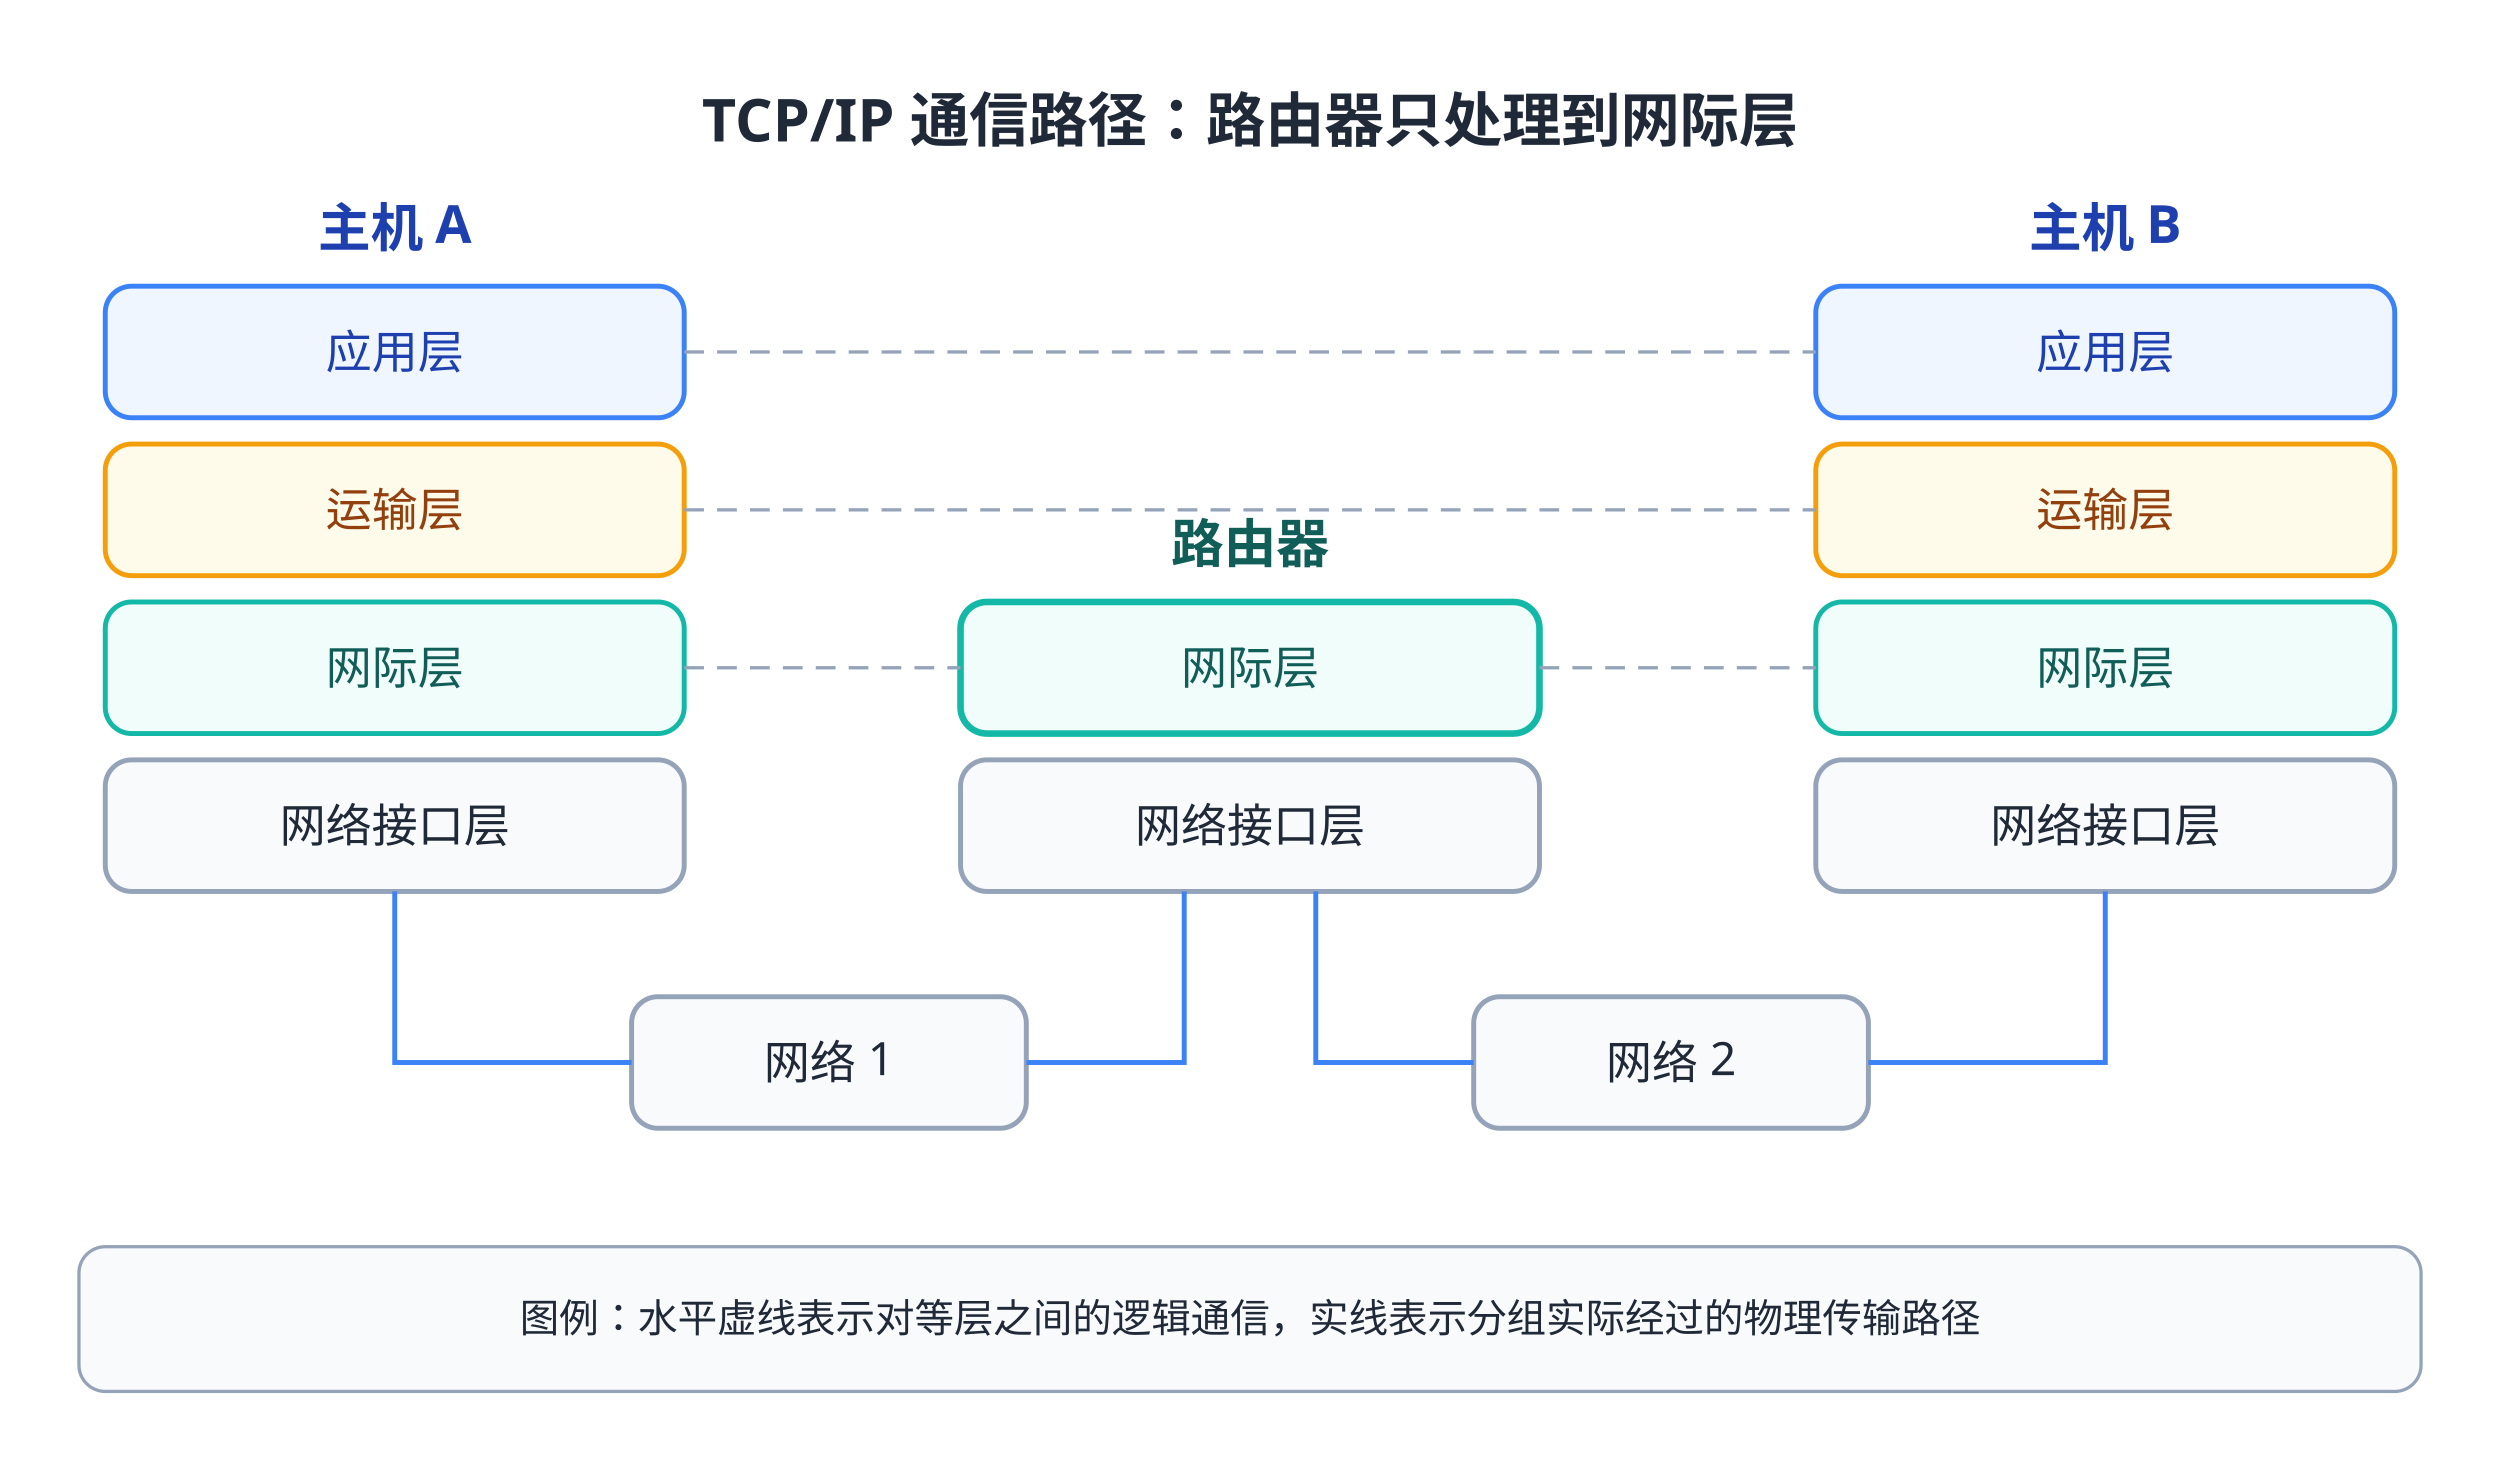
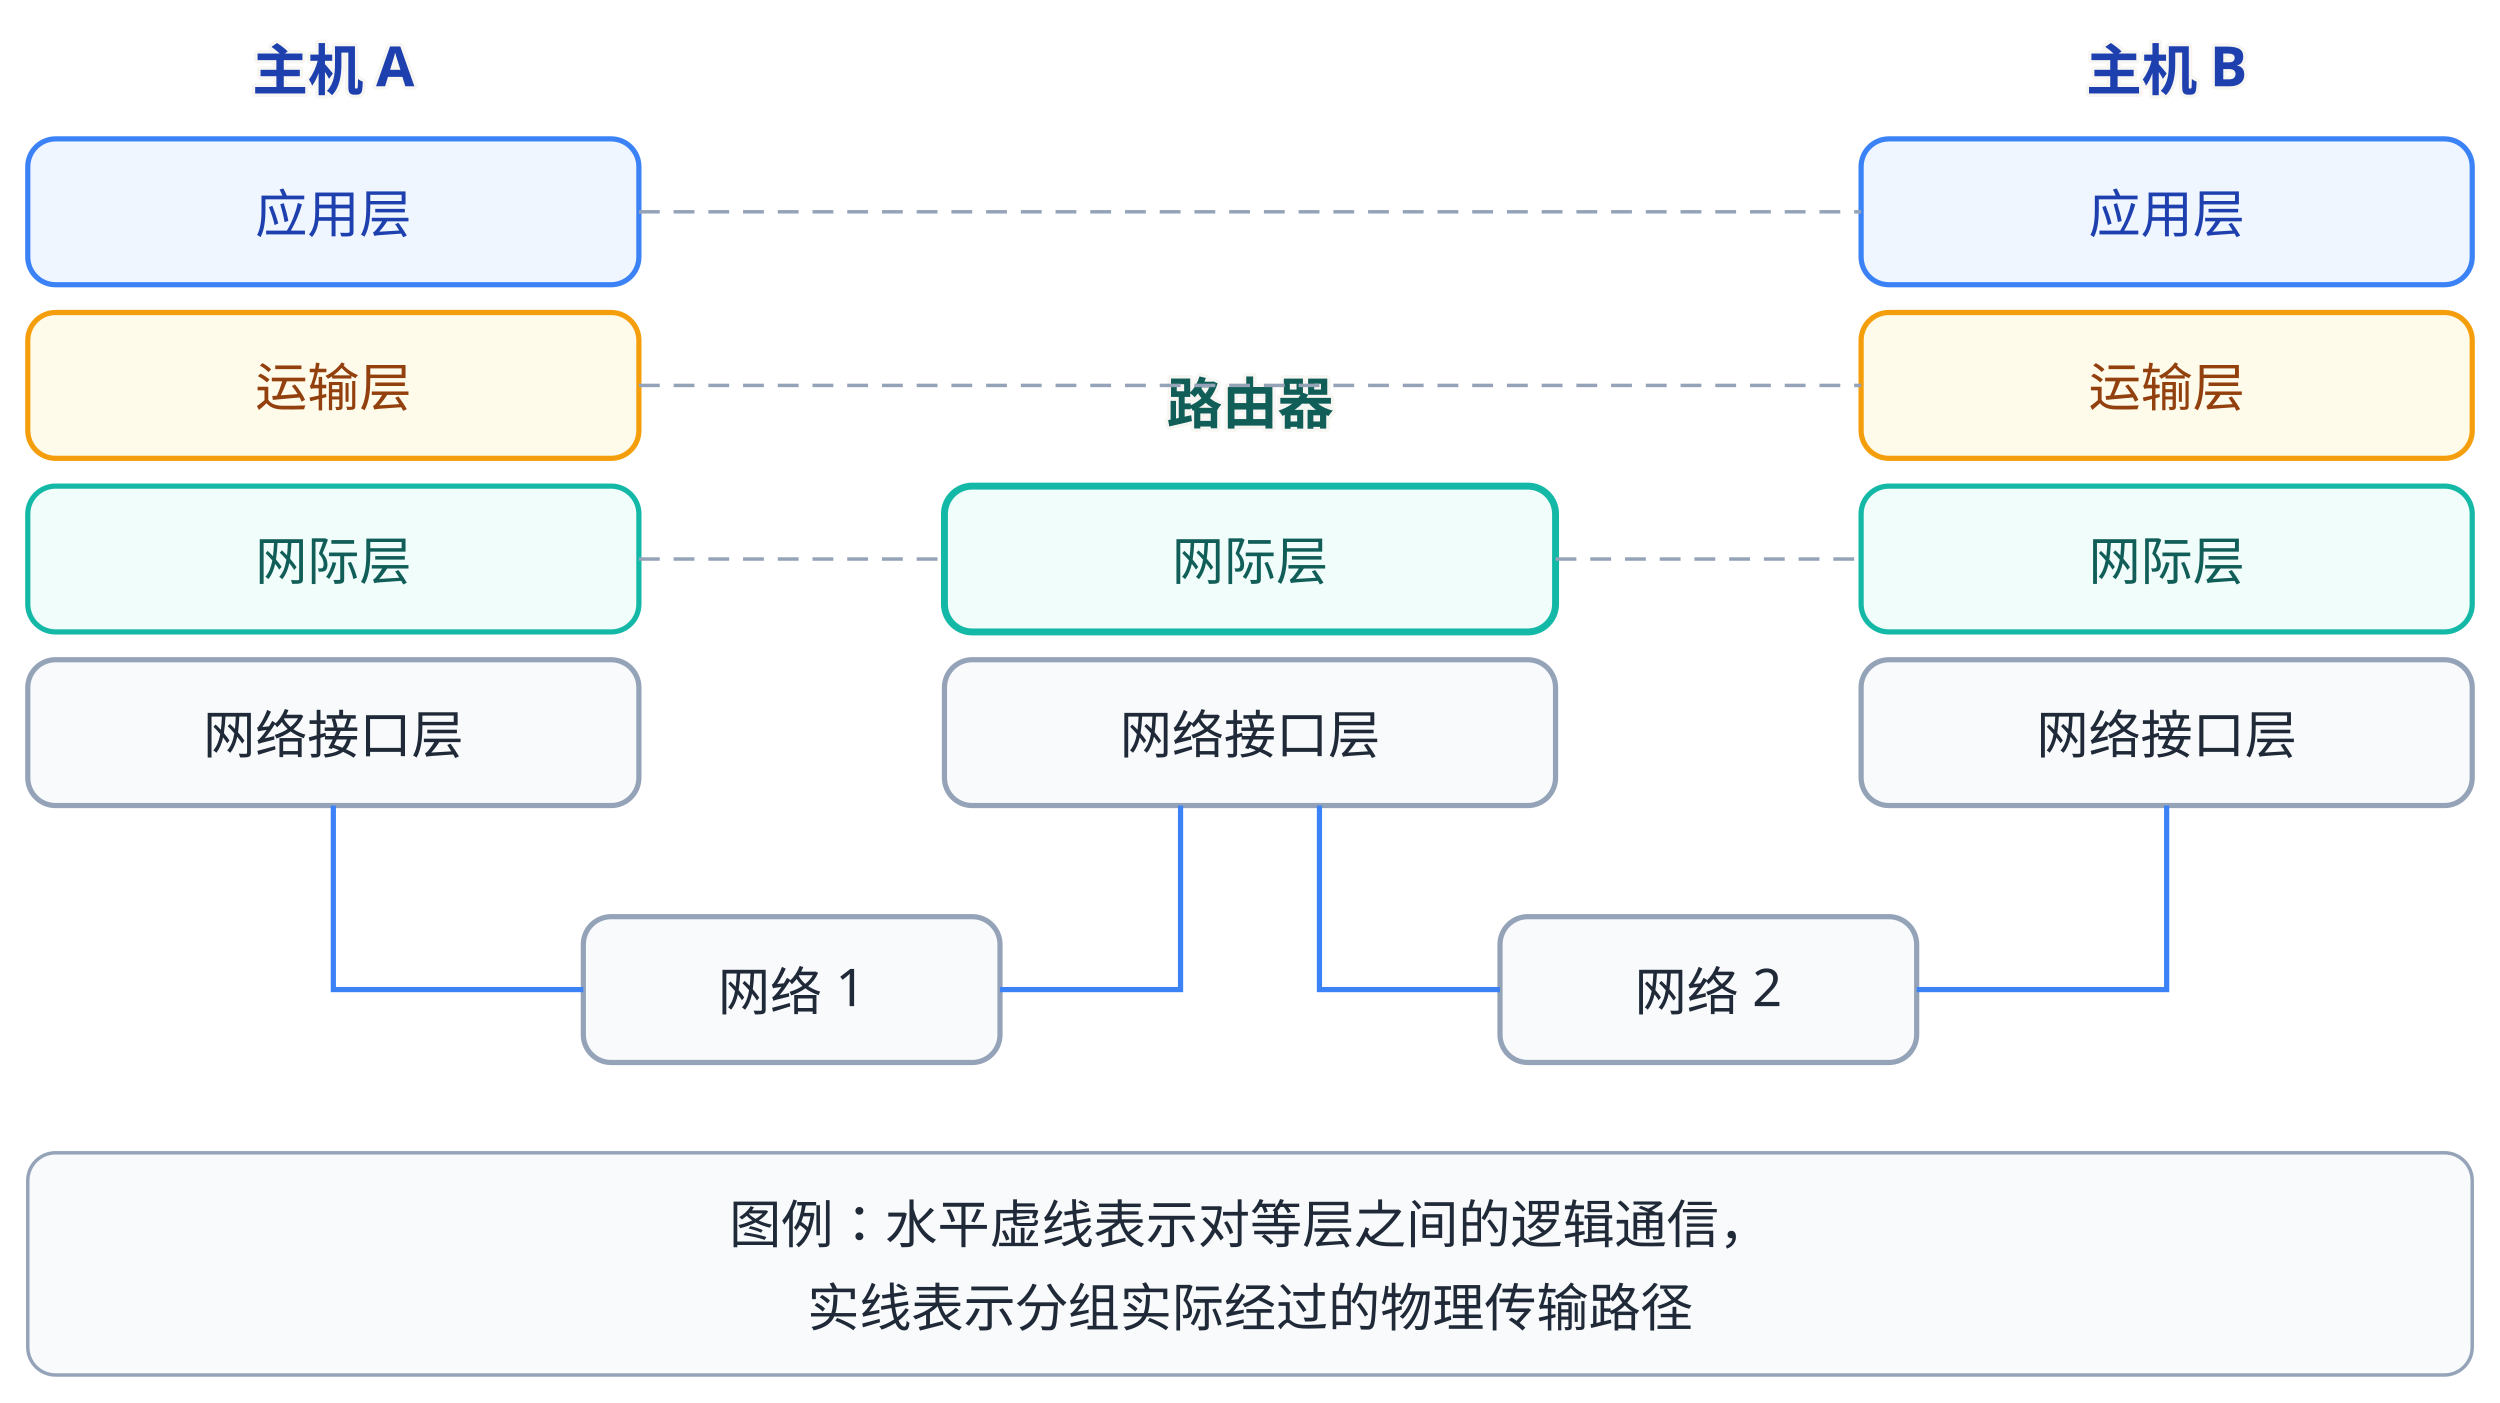
- <svg xmlns="http://www.w3.org/2000/svg" viewBox="0 1 760 447" width="760" height="447" role="img">
+ <svg xmlns="http://www.w3.org/2000/svg" viewBox="0 0 720 404" width="720" height="404" role="img">
  <g font-family="'PingFang SC','Noto Sans SC','Microsoft YaHei',system-ui,sans-serif">
-     <text x="380" y="44" text-anchor="middle" font-size="18" font-weight="600" fill="#1f2937">TCP/IP 通信路径：路由器只处理到网际层</text>
-     <text x="120" y="76" text-anchor="middle" font-size="16" font-weight="600" fill="#1e40af">主机 A</text>
-     <text x="380" y="172" text-anchor="middle" font-size="16" font-weight="600" fill="#115e59">路由器</text>
-     <text x="640" y="76" text-anchor="middle" font-size="16" font-weight="600" fill="#1e40af">主机 B</text>
-     <rect x="32" y="88" width="176" height="40" rx="8" fill="#eff6ff" stroke="#3b82f6" stroke-width="1.5" />
-     <rect x="32" y="136" width="176" height="40" rx="8" fill="#fffbeb" stroke="#f59e0b" stroke-width="1.5" />
-     <rect x="32" y="184" width="176" height="40" rx="8" fill="#f0fdfa" stroke="#14b8a6" stroke-width="1.5" />
-     <rect x="32" y="232" width="176" height="40" rx="8" fill="#f8fafc" stroke="#94a3b8" stroke-width="1.5" />
-     <g text-anchor="middle" font-size="14" font-weight="400">
-       <text x="120" y="113" fill="#1e40af">应用层</text>
-       <text x="120" y="161" fill="#92400e">运输层</text>
-       <text x="120" y="209" fill="#115e59">网际层</text>
-       <text x="120" y="257" fill="#1f2937">网络接口层</text>
+     <text x="96" y="26" text-anchor="middle" font-size="16" font-weight="600" fill="#1e40af" paint-order="stroke" stroke="#f7f6f2" stroke-width="2" stroke-linejoin="round">主机 A</text>
+     <text x="360" y="122" text-anchor="middle" font-size="16" font-weight="600" fill="#115e59" paint-order="stroke" stroke="#f7f6f2" stroke-width="2" stroke-linejoin="round">路由器</text>
+     <text x="624" y="26" text-anchor="middle" font-size="16" font-weight="600" fill="#1e40af" paint-order="stroke" stroke="#f7f6f2" stroke-width="2" stroke-linejoin="round">主机 B</text>
+     <rect x="8" y="40" width="176" height="42" rx="8" fill="#eff6ff" stroke="#3b82f6" stroke-width="1.5" />
+     <rect x="8" y="90" width="176" height="42" rx="8" fill="#fffbeb" stroke="#f59e0b" stroke-width="1.5" />
+     <rect x="8" y="140" width="176" height="42" rx="8" fill="#f0fdfa" stroke="#14b8a6" stroke-width="1.5" />
+     <rect x="8" y="190" width="176" height="42" rx="8" fill="#f8fafc" stroke="#94a3b8" stroke-width="1.5" />
+     <g text-anchor="middle" font-size="15" font-weight="400">
+       <text x="96" y="67" fill="#1e40af">应用层</text>
+       <text x="96" y="117" fill="#92400e">运输层</text>
+       <text x="96" y="167" fill="#115e59">网际层</text>
+       <text x="96" y="217" fill="#1f2937">网络接口层</text>
    </g>
-     <rect x="292" y="184" width="176" height="40" rx="8" fill="#f0fdfa" stroke="#14b8a6" stroke-width="2" />
-     <rect x="292" y="232" width="176" height="40" rx="8" fill="#f8fafc" stroke="#94a3b8" stroke-width="1.5" />
-     <g text-anchor="middle" font-size="14" font-weight="400">
-       <text x="380" y="209" fill="#115e59">网际层</text>
-       <text x="380" y="257" fill="#1f2937">网络接口层</text>
+     <rect x="272" y="140" width="176" height="42" rx="8" fill="#f0fdfa" stroke="#14b8a6" stroke-width="2" />
+     <rect x="272" y="190" width="176" height="42" rx="8" fill="#f8fafc" stroke="#94a3b8" stroke-width="1.5" />
+     <g text-anchor="middle" font-size="15" font-weight="400">
+       <text x="360" y="167" fill="#115e59">网际层</text>
+       <text x="360" y="217" fill="#1f2937">网络接口层</text>
    </g>
-     <rect x="552" y="88" width="176" height="40" rx="8" fill="#eff6ff" stroke="#3b82f6" stroke-width="1.5" />
-     <rect x="552" y="136" width="176" height="40" rx="8" fill="#fffbeb" stroke="#f59e0b" stroke-width="1.5" />
-     <rect x="552" y="184" width="176" height="40" rx="8" fill="#f0fdfa" stroke="#14b8a6" stroke-width="1.5" />
-     <rect x="552" y="232" width="176" height="40" rx="8" fill="#f8fafc" stroke="#94a3b8" stroke-width="1.5" />
-     <g text-anchor="middle" font-size="14" font-weight="400">
-       <text x="640" y="113" fill="#1e40af">应用层</text>
-       <text x="640" y="161" fill="#92400e">运输层</text>
-       <text x="640" y="209" fill="#115e59">网际层</text>
-       <text x="640" y="257" fill="#1f2937">网络接口层</text>
+     <rect x="536" y="40" width="176" height="42" rx="8" fill="#eff6ff" stroke="#3b82f6" stroke-width="1.5" />
+     <rect x="536" y="90" width="176" height="42" rx="8" fill="#fffbeb" stroke="#f59e0b" stroke-width="1.5" />
+     <rect x="536" y="140" width="176" height="42" rx="8" fill="#f0fdfa" stroke="#14b8a6" stroke-width="1.5" />
+     <rect x="536" y="190" width="176" height="42" rx="8" fill="#f8fafc" stroke="#94a3b8" stroke-width="1.5" />
+     <g text-anchor="middle" font-size="15" font-weight="400">
+       <text x="624" y="67" fill="#1e40af">应用层</text>
+       <text x="624" y="117" fill="#92400e">运输层</text>
+       <text x="624" y="167" fill="#115e59">网际层</text>
+       <text x="624" y="217" fill="#1f2937">网络接口层</text>
    </g>
-     <rect x="192" y="304" width="120" height="40" rx="8" fill="#f8fafc" stroke="#94a3b8" stroke-width="1.5" />
-     <text x="252" y="329" text-anchor="middle" font-size="14" font-weight="400" fill="#1f2937">网络 1</text>
-     <rect x="448" y="304" width="120" height="40" rx="8" fill="#f8fafc" stroke="#94a3b8" stroke-width="1.5" />
-     <text x="508" y="329" text-anchor="middle" font-size="14" font-weight="400" fill="#1f2937">网络 2</text>
-     <path d="M120 272 V324 H192" fill="none" stroke="#3b82f6" stroke-width="1.5" />
-     <path d="M312 324 H360 V272" fill="none" stroke="#3b82f6" stroke-width="1.5" />
-     <path d="M400 272 V324 H448" fill="none" stroke="#3b82f6" stroke-width="1.5" />
-     <path d="M568 324 H640 V272" fill="none" stroke="#3b82f6" stroke-width="1.5" />
+     <rect x="168" y="264" width="120" height="42" rx="8" fill="#f8fafc" stroke="#94a3b8" stroke-width="1.5" />
+     <text x="228" y="291" text-anchor="middle" font-size="15" font-weight="400" fill="#1f2937">网络 1</text>
+     <rect x="432" y="264" width="120" height="42" rx="8" fill="#f8fafc" stroke="#94a3b8" stroke-width="1.5" />
+     <text x="492" y="291" text-anchor="middle" font-size="15" font-weight="400" fill="#1f2937">网络 2</text>
+     <path d="M96 232 V285 H168" fill="none" stroke="#3b82f6" stroke-width="1.5" />
+     <path d="M288 285 H340 V232" fill="none" stroke="#3b82f6" stroke-width="1.5" />
+     <path d="M380 232 V285 H432" fill="none" stroke="#3b82f6" stroke-width="1.5" />
+     <path d="M552 285 H624 V232" fill="none" stroke="#3b82f6" stroke-width="1.5" />
    <g stroke="#94a3b8" stroke-width="1" stroke-dasharray="6 4">
-       <line x1="208" y1="108" x2="552" y2="108" />
-       <line x1="208" y1="156" x2="552" y2="156" />
-       <line x1="208" y1="204" x2="292" y2="204" />
-       <line x1="468" y1="204" x2="552" y2="204" />
+       <line x1="184" y1="61" x2="536" y2="61" />
+       <line x1="184" y1="111" x2="536" y2="111" />
+       <line x1="184" y1="161" x2="272" y2="161" />
+       <line x1="448" y1="161" x2="536" y2="161" />
    </g>
-     <rect x="24" y="380" width="712" height="44" rx="8" fill="#f8fafc" stroke="#94a3b8" stroke-width="1" data-role="note" />
-     <text x="380" y="406" text-anchor="middle" font-size="12" font-weight="400" fill="#1f2937">图例：水平虚线表示对等层之间的逻辑通信，实线表示分组实际经过的物理传输路径</text>
+     <rect x="8" y="332" width="704" height="64" rx="8" fill="#f8fafc" stroke="#94a3b8" stroke-width="1" data-role="note" />
+     <text x="360" y="358" text-anchor="middle" font-size="15" font-weight="400" fill="#1f2937">图例：水平虚线表示对等层之间的逻辑通信，</text>
+     <text x="360" y="382" text-anchor="middle" font-size="15" font-weight="400" fill="#1f2937">实线表示分组实际经过的物理传输路径</text>
  </g>
</svg>
